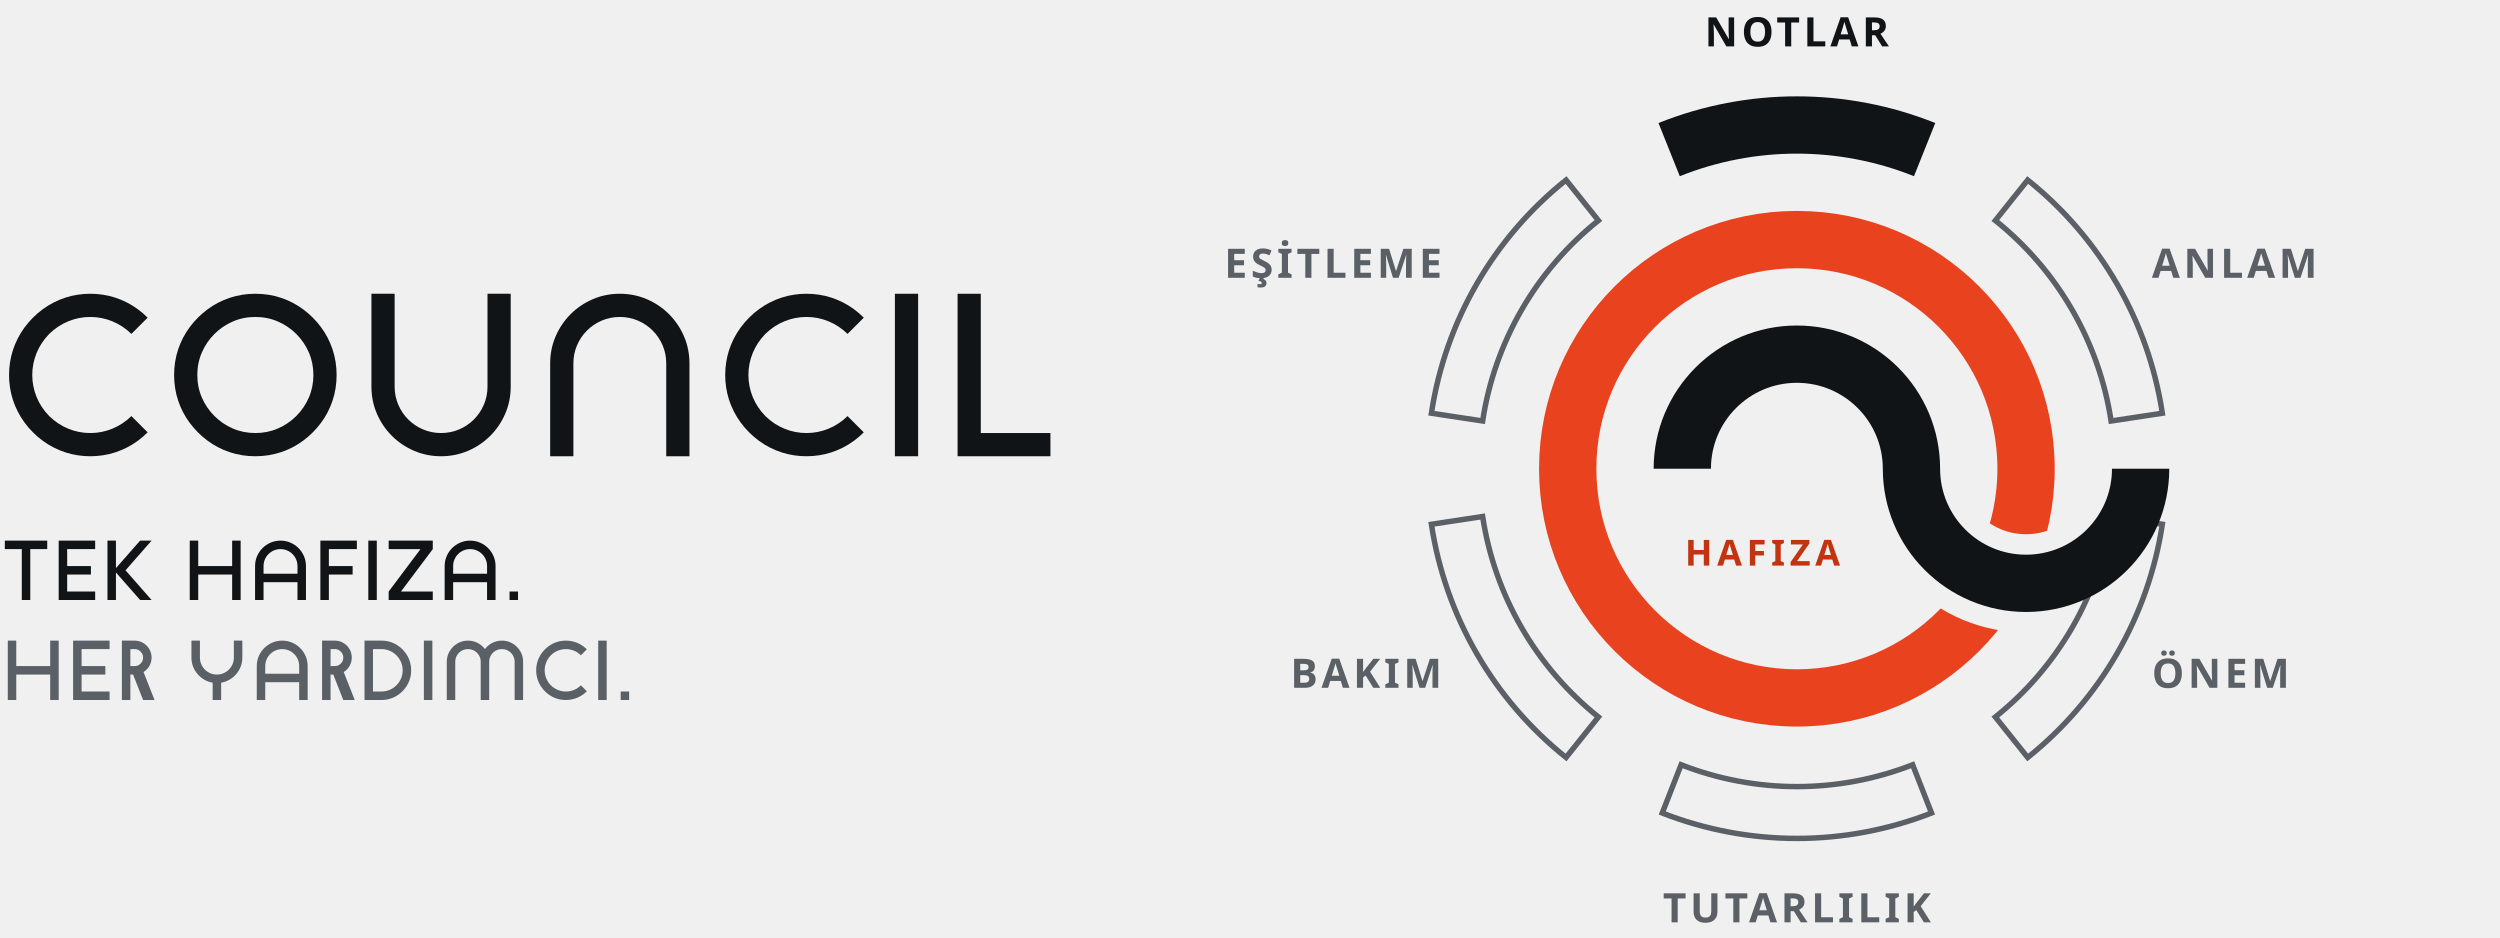
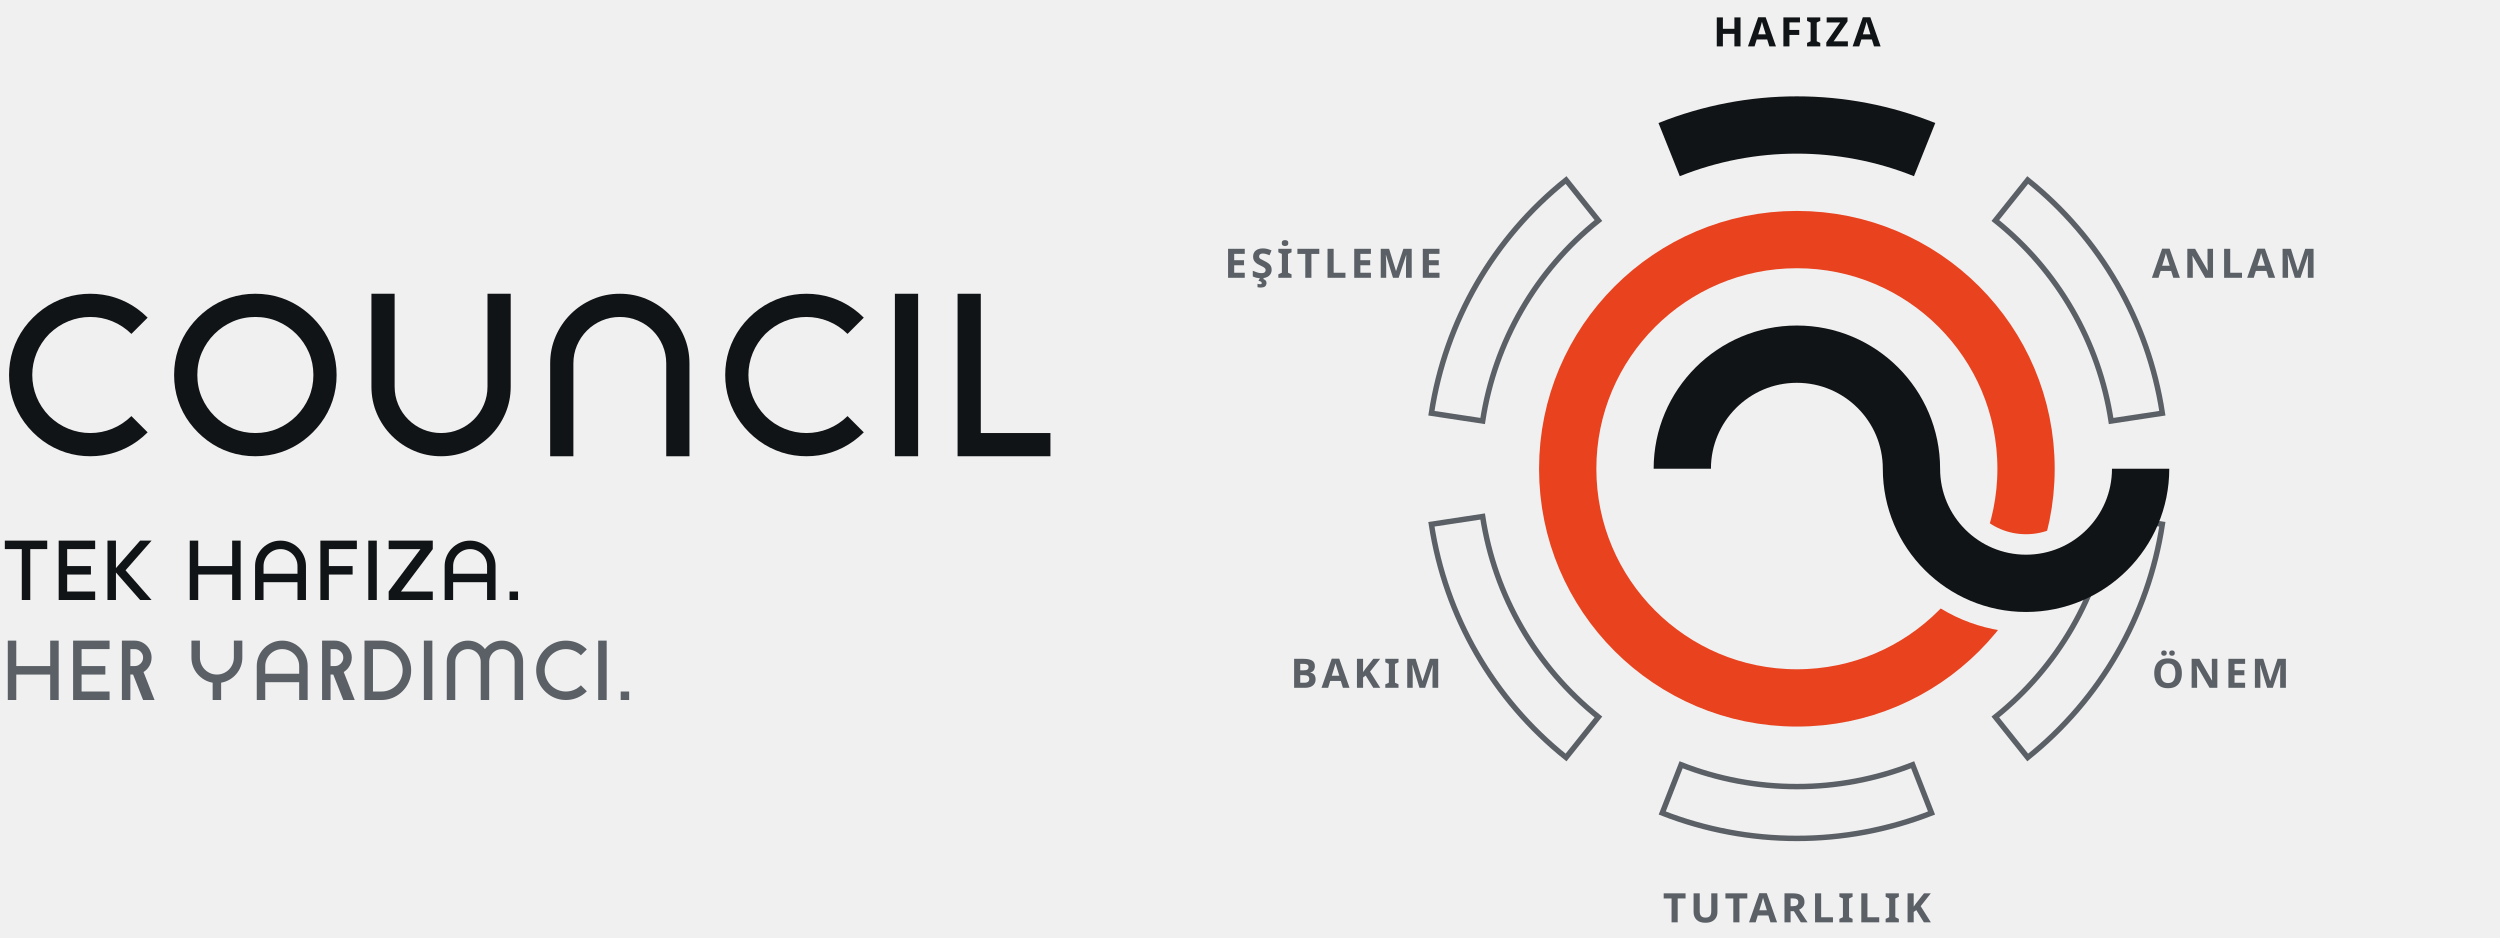
- <svg xmlns="http://www.w3.org/2000/svg" viewBox="0 0 1600 600" role="img" aria-label="COUNCIL: tek hafıza, her yardımcı. Hafızanın çevresinde altı sistem: notlar, anlam, önem, tutarlılık, bakım, eşitleme. Bugün ilki tamam.">
+ <svg xmlns="http://www.w3.org/2000/svg" viewBox="0 0 1600 600" role="img" aria-label="COUNCIL: tek hafıza, her yardımcı. Halkada altı temel özellik: hafıza, anlam, önem, tutarlılık, bakım, eşitleme. Bugün ilki, hafıza, tamam.">
  <g fill="#111416" transform="translate(0.0 292.0) scale(0.14857 -0.14857)">
    <path transform="translate(0 0)" d="M636 103Q595 62 545.5 37.0Q496 12 442.5 4.0Q389 -4 335.5 4.0Q282 12 232.5 37.0Q183 62 142 103Q101 144 76.0 193.5Q51 243 43.0 296.5Q35 350 43.0 403.5Q51 457 76.0 506.5Q101 556 142 597Q183 638 232.5 663.0Q282 688 335.5 696.0Q389 704 442.5 696.0Q496 688 545.5 663.0Q595 638 636 597L566 527Q529 563 483.5 581.5Q438 600 389.0 600.0Q340 600 294.5 581.5Q249 563 212 527Q176 490 157.5 444.5Q139 399 139.0 350.0Q139 301 157.5 255.5Q176 210 212 173Q249 137 294.5 118.5Q340 100 389.0 100.0Q438 100 483.5 118.5Q529 137 566 173Z" />
    <path transform="translate(715 0)" d="M735 350Q735 292 717.5 239.5Q700 187 667.5 143.5Q635 100 591.5 67.5Q548 35 495.5 17.5Q443 0 385 0Q327 0 274.5 17.5Q222 35 178.5 67.5Q135 100 102.5 143.5Q70 187 52.5 239.5Q35 292 35 350Q35 408 52.5 460.5Q70 513 102.5 556.5Q135 600 178.5 632.5Q222 665 274.5 682.5Q327 700 385 700Q443 700 495.5 682.5Q548 665 591.5 632.5Q635 600 667.5 556.5Q700 513 717.5 460.5Q735 408 735 350ZM635 350Q635 402 615.5 447.0Q596 492 561.5 526.5Q527 561 482.0 580.5Q437 600 385 600Q333 600 288.0 580.5Q243 561 208.5 526.5Q174 492 154.5 447.0Q135 402 135 350Q135 298 154.5 253.0Q174 208 208.5 173.5Q243 139 288.0 119.5Q333 100 385 100Q437 100 482.0 119.5Q527 139 561.5 173.5Q596 208 615.5 253.0Q635 298 635 350Z" />
    <path transform="translate(1545 0)" d="M55 300V700H155V300Q155 259 170.5 222.5Q186 186 213.5 158.5Q241 131 277.5 115.5Q314 100 355 100Q396 100 432.5 115.5Q469 131 496.5 158.5Q524 186 539.5 222.5Q555 259 555 300V700H655V300Q655 238 631.5 183.5Q608 129 567.0 88.0Q526 47 471.5 23.5Q417 0 355 0Q293 0 238.5 23.5Q184 47 143.0 88.0Q102 129 78.5 183.5Q55 238 55 300Z" />
    <path transform="translate(2315 0)" d="M55 0V400Q55 462 78.5 516.5Q102 571 143.0 612.0Q184 653 238.5 676.5Q293 700 355 700Q417 700 471.5 676.5Q526 653 567.0 612.0Q608 571 631.5 516.5Q655 462 655 400V0H555V400Q555 441 539.5 477.5Q524 514 496.5 541.5Q469 569 432.5 584.5Q396 600 355 600Q314 600 277.5 584.5Q241 569 213.5 541.5Q186 514 170.5 477.5Q155 441 155 400V0Z" />
    <path transform="translate(3085 0)" d="M636 103Q595 62 545.5 37.0Q496 12 442.5 4.0Q389 -4 335.5 4.0Q282 12 232.5 37.0Q183 62 142 103Q101 144 76.0 193.5Q51 243 43.0 296.5Q35 350 43.0 403.5Q51 457 76.0 506.5Q101 556 142 597Q183 638 232.5 663.0Q282 688 335.5 696.0Q389 704 442.5 696.0Q496 688 545.5 663.0Q595 638 636 597L566 527Q529 563 483.5 581.5Q438 600 389.0 600.0Q340 600 294.5 581.5Q249 563 212 527Q176 490 157.5 444.5Q139 399 139.0 350.0Q139 301 157.5 255.5Q176 210 212 173Q249 137 294.5 118.5Q340 100 389.0 100.0Q438 100 483.5 118.5Q529 137 566 173Z" />
    <path transform="translate(3800 0)" d="M55 0V700H155V0Z" />
    <path transform="translate(4070 0)" d="M55 0V700H155V100H455V0Z" />
  </g>
  <g fill="#111416" transform="translate(2.0 384.0) scale(0.05429 -0.05429)">
    <path transform="translate(0 0)" d="M20 600V700H520V600H320V0H220V600Z" />
    <path transform="translate(600 0)" d="M55 0V700H485V600H155V400H435V300H155V100H485V0Z" />
    <path transform="translate(1175 0)" d="M55 0V700H155V376L440 700H575L268 350L575 0H440L155 324V0Z" />
    <path transform="translate(2145 0)" d="M55 0V700H155V400H555V700H655V0H555V300H155V0Z" />
    <path transform="translate(2915 0)" d="M55 0V400Q55 462 78.5 516.5Q102 571 143.0 612.0Q184 653 238.5 676.5Q293 700 355 700Q417 700 471.5 676.5Q526 653 567.0 612.0Q608 571 631.5 516.5Q655 462 655 400V0H555V210H155V0ZM155 310H555V400Q555 441 539.5 477.5Q524 514 496.5 541.5Q469 569 432.5 584.5Q396 600 355 600Q314 600 277.5 584.5Q241 569 213.5 541.5Q186 514 170.5 477.5Q155 441 155 400Z" />
    <path transform="translate(3685 0)" d="M55 0V700H485V600H155V400H435V300H155V0Z" />
    <path transform="translate(4250 0)" d="M55 0V700H155V0Z" />
    <path transform="translate(4520 0)" d="M25 600V700H545V600L170 100H545V0H25V100L400 600Z" />
    <path transform="translate(5150 0)" d="M55 0V400Q55 462 78.5 516.5Q102 571 143.0 612.0Q184 653 238.5 676.5Q293 700 355 700Q417 700 471.5 676.5Q526 653 567.0 612.0Q608 571 631.5 516.5Q655 462 655 400V0H555V210H155V0ZM155 310H555V400Q555 441 539.5 477.5Q524 514 496.5 541.5Q469 569 432.5 584.5Q396 600 355 600Q314 600 277.5 584.5Q241 569 213.5 541.5Q186 514 170.5 477.5Q155 441 155 400Z" />
    <path transform="translate(5920 0)" d="M50 0V100H150V0Z" />
  </g>
  <g fill="#5A6066" transform="translate(2.0 448.0) scale(0.05429 -0.05429)">
    <path transform="translate(0 0)" d="M55 0V700H155V400H555V700H655V0H555V300H155V0Z" />
    <path transform="translate(770 0)" d="M55 0V700H485V600H155V400H435V300H155V100H485V0Z" />
    <path transform="translate(1345 0)" d="M55 0V700H205Q246 700 282.5 684.5Q319 669 346.5 641.5Q374 614 389.5 577.5Q405 541 405 500Q405 446 379.0 401.0Q353 356 310 330L440 0H305L187 300H155V0ZM155 400H205Q233 400 255.5 413.5Q278 427 291.5 449.5Q305 472 305 500Q305 528 291.5 550.5Q278 573 255.5 586.5Q233 600 205 600H155Z" />
    <path transform="translate(2165 0)" d="M55 500V700H155V500Q155 459 170.5 422.5Q186 386 213.5 358.5Q241 331 277.5 315.5Q314 300 355 300Q396 300 432.5 315.5Q469 331 496.5 358.5Q524 386 539.5 422.5Q555 459 555 500V700H655V500Q655 444 636.0 394.5Q617 345 583.0 305.5Q549 266 503.5 239.5Q458 213 405 204V0H305V204Q252 213 206.5 239.5Q161 266 127.0 305.5Q93 345 74.0 394.5Q55 444 55 500Z" />
    <path transform="translate(2935 0)" d="M55 0V400Q55 462 78.5 516.5Q102 571 143.0 612.0Q184 653 238.5 676.5Q293 700 355 700Q417 700 471.5 676.5Q526 653 567.0 612.0Q608 571 631.5 516.5Q655 462 655 400V0H555V210H155V0ZM155 310H555V400Q555 441 539.5 477.5Q524 514 496.5 541.5Q469 569 432.5 584.5Q396 600 355 600Q314 600 277.5 584.5Q241 569 213.5 541.5Q186 514 170.5 477.5Q155 441 155 400Z" />
    <path transform="translate(3705 0)" d="M55 0V700H205Q246 700 282.5 684.5Q319 669 346.5 641.5Q374 614 389.5 577.5Q405 541 405 500Q405 446 379.0 401.0Q353 356 310 330L440 0H305L187 300H155V0ZM155 400H205Q233 400 255.5 413.5Q278 427 291.5 449.5Q305 472 305 500Q305 528 291.5 550.5Q278 573 255.5 586.5Q233 600 205 600H155Z" />
    <path transform="translate(4205 0)" d="M55 0V700H255Q313 700 365.5 682.5Q418 665 461.5 632.5Q505 600 537.5 556.5Q570 513 587.5 460.5Q605 408 605 350Q605 292 587.5 239.5Q570 187 537.5 143.5Q505 100 461.5 67.5Q418 35 365.5 17.5Q313 0 255 0ZM155 600V100H255Q307 100 352.0 119.5Q397 139 431.5 173.5Q466 208 485.5 253.0Q505 298 505 350Q505 402 485.5 447.0Q466 492 431.5 526.5Q397 561 352.0 580.5Q307 600 255 600Z" />
    <path transform="translate(4905 0)" d="M55 0V700H155V0Z" />
    <path transform="translate(5175 0)" d="M55 0V450Q55 502 74.5 547.0Q94 592 128.5 626.5Q163 661 208.0 680.5Q253 700 305 700Q366 700 418.5 673.0Q471 646 505 600Q539 646 591.5 673.0Q644 700 705 700Q757 700 802.0 680.5Q847 661 881.5 626.5Q916 592 935.5 547.0Q955 502 955 450V0H855V450Q855 491 835.0 525.5Q815 560 780.5 580.0Q746 600 705 600Q664 600 629.5 580.0Q595 560 575.0 525.5Q555 491 555 450V0H455V450Q455 491 435.0 525.5Q415 560 380.5 580.0Q346 600 305 600Q264 600 229.5 580.0Q195 560 175.0 525.5Q155 491 155 450V0Z" />
    <path transform="translate(6245 0)" d="M636 103Q595 62 545.5 37.0Q496 12 442.5 4.0Q389 -4 335.5 4.0Q282 12 232.5 37.0Q183 62 142 103Q101 144 76.0 193.5Q51 243 43.0 296.5Q35 350 43.0 403.5Q51 457 76.0 506.5Q101 556 142 597Q183 638 232.5 663.0Q282 688 335.5 696.0Q389 704 442.5 696.0Q496 688 545.5 663.0Q595 638 636 597L566 527Q529 563 483.5 581.5Q438 600 389.0 600.0Q340 600 294.5 581.5Q249 563 212 527Q176 490 157.5 444.5Q139 399 139.0 350.0Q139 301 157.5 255.5Q176 210 212 173Q249 137 294.5 118.5Q340 100 389.0 100.0Q438 100 483.5 118.5Q529 137 566 173Z" />
    <path transform="translate(6960 0)" d="M55 0V700H155V0Z" />
    <path transform="translate(7230 0)" d="M50 0V100H150V0Z" />
  </g>
  <path d="M1061.43 78.73A238.33 238.33 0 0 1 1238.57 78.73L1224.94 112.77A201.67 201.67 0 0 0 1075.06 112.77Z" fill="#111416" />
-   <text x="1150.0" y="29.7" font-family="-apple-system,BlinkMacSystemFont,'Segoe UI','Noto Sans',Helvetica,Arial,sans-serif" font-size="26" font-weight="700" letter-spacing="2.4" text-anchor="middle" fill="#111416">NOTLAR</text>
+   <text x="1150.0" y="29.7" font-family="-apple-system,BlinkMacSystemFont,'Segoe UI','Noto Sans',Helvetica,Arial,sans-serif" font-size="26" font-weight="700" letter-spacing="2.4" text-anchor="middle" fill="#111416">HAFIZA</text>
  <path d="M1297.73 115.21A236.58 236.58 0 0 1 1383.90 264.46L1351.11 269.44A203.42 203.42 0 0 0 1277.02 141.12Z" fill="none" stroke="#5A6066" stroke-width="3.5" />
  <text x="1377.2" y="177.8" font-family="-apple-system,BlinkMacSystemFont,'Segoe UI','Noto Sans',Helvetica,Arial,sans-serif" font-size="26" font-weight="600" letter-spacing="2.4" text-anchor="start" fill="#5A6066">ANLAM</text>
  <path d="M1383.90 335.54A236.58 236.58 0 0 1 1297.73 484.79L1277.02 458.88A203.42 203.42 0 0 0 1351.11 330.56Z" fill="none" stroke="#5A6066" stroke-width="3.5" />
  <text x="1377.2" y="440.2" font-family="-apple-system,BlinkMacSystemFont,'Segoe UI','Noto Sans',Helvetica,Arial,sans-serif" font-size="26" font-weight="600" letter-spacing="2.4" text-anchor="start" fill="#5A6066">ÖNEM</text>
  <path d="M1236.17 520.33A236.58 236.58 0 0 1 1063.83 520.33L1075.91 489.45A203.42 203.42 0 0 0 1224.09 489.45Z" fill="none" stroke="#5A6066" stroke-width="3.5" />
  <text x="1150.0" y="590.3" font-family="-apple-system,BlinkMacSystemFont,'Segoe UI','Noto Sans',Helvetica,Arial,sans-serif" font-size="26" font-weight="600" letter-spacing="2.4" text-anchor="middle" fill="#5A6066">TUTARLILIK</text>
  <path d="M1002.27 484.79A236.58 236.58 0 0 1 916.10 335.54L948.89 330.56A203.42 203.42 0 0 0 1022.98 458.88Z" fill="none" stroke="#5A6066" stroke-width="3.5" />
  <text x="922.8" y="440.2" font-family="-apple-system,BlinkMacSystemFont,'Segoe UI','Noto Sans',Helvetica,Arial,sans-serif" font-size="26" font-weight="600" letter-spacing="2.4" text-anchor="end" fill="#5A6066">BAKIM</text>
  <path d="M916.10 264.46A236.58 236.58 0 0 1 1002.27 115.21L1022.98 141.12A203.42 203.42 0 0 0 948.89 269.44Z" fill="none" stroke="#5A6066" stroke-width="3.5" />
  <text x="922.8" y="177.8" font-family="-apple-system,BlinkMacSystemFont,'Segoe UI','Noto Sans',Helvetica,Arial,sans-serif" font-size="26" font-weight="600" letter-spacing="2.4" text-anchor="end" fill="#5A6066">EŞİTLEME</text>
  <defs>
    <mask id="kesik" maskUnits="userSpaceOnUse" x="890" y="40" width="520" height="520">
      <rect x="890" y="40" width="520" height="520" fill="#fff" />
      <path transform="translate(1150 300) scale(1.30952)" d="M-56 0A56 56 0 0 1 56 0A56 56 0 0 0 168 0" fill="none" stroke="#000" stroke-width="48" />
    </mask>
  </defs>
  <circle cx="1150" cy="300" r="146.67" fill="none" stroke="#E8421F" stroke-width="36.67" mask="url(#kesik)" />
  <path transform="translate(1150 300) scale(1.30952)" d="M-56 0A56 56 0 0 1 56 0A56 56 0 0 0 168 0" fill="none" stroke="#111416" stroke-width="28" />
-   <text x="1128.0" y="362.0" font-family="-apple-system,BlinkMacSystemFont,'Segoe UI','Noto Sans',Helvetica,Arial,sans-serif" font-size="23" font-weight="700" letter-spacing="3" text-anchor="middle" fill="#C2330F">HAFIZA</text>
</svg>
